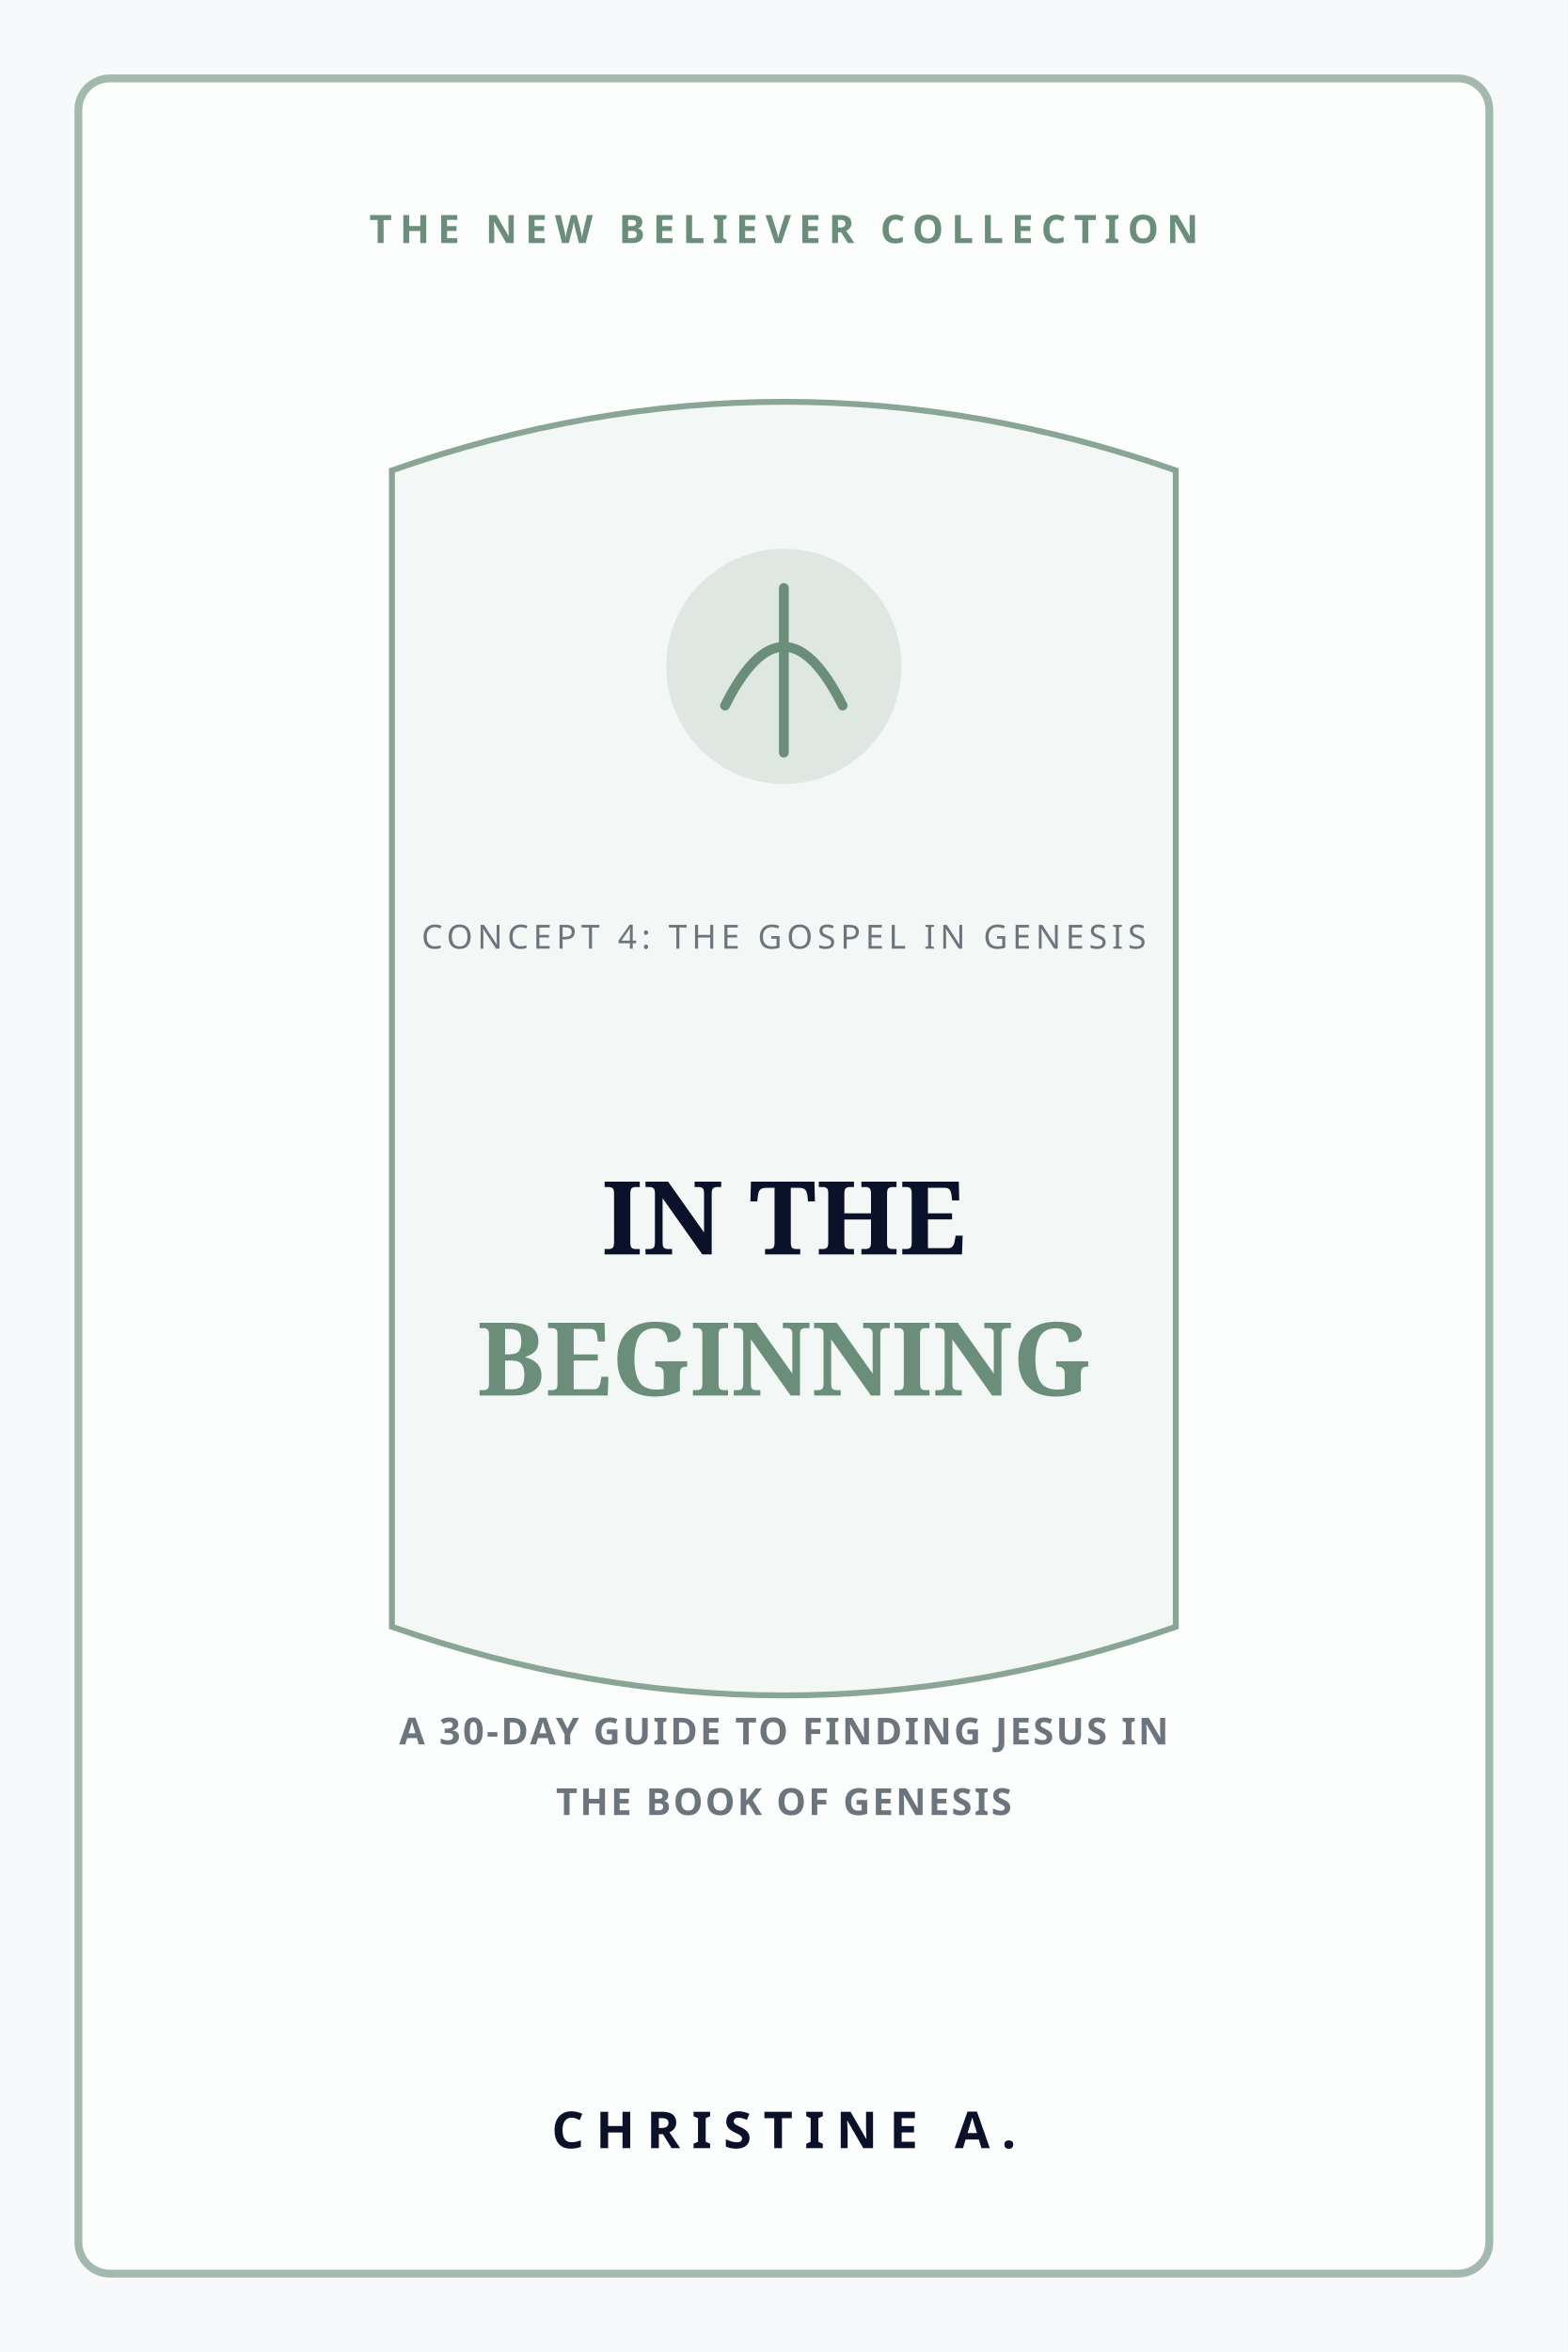
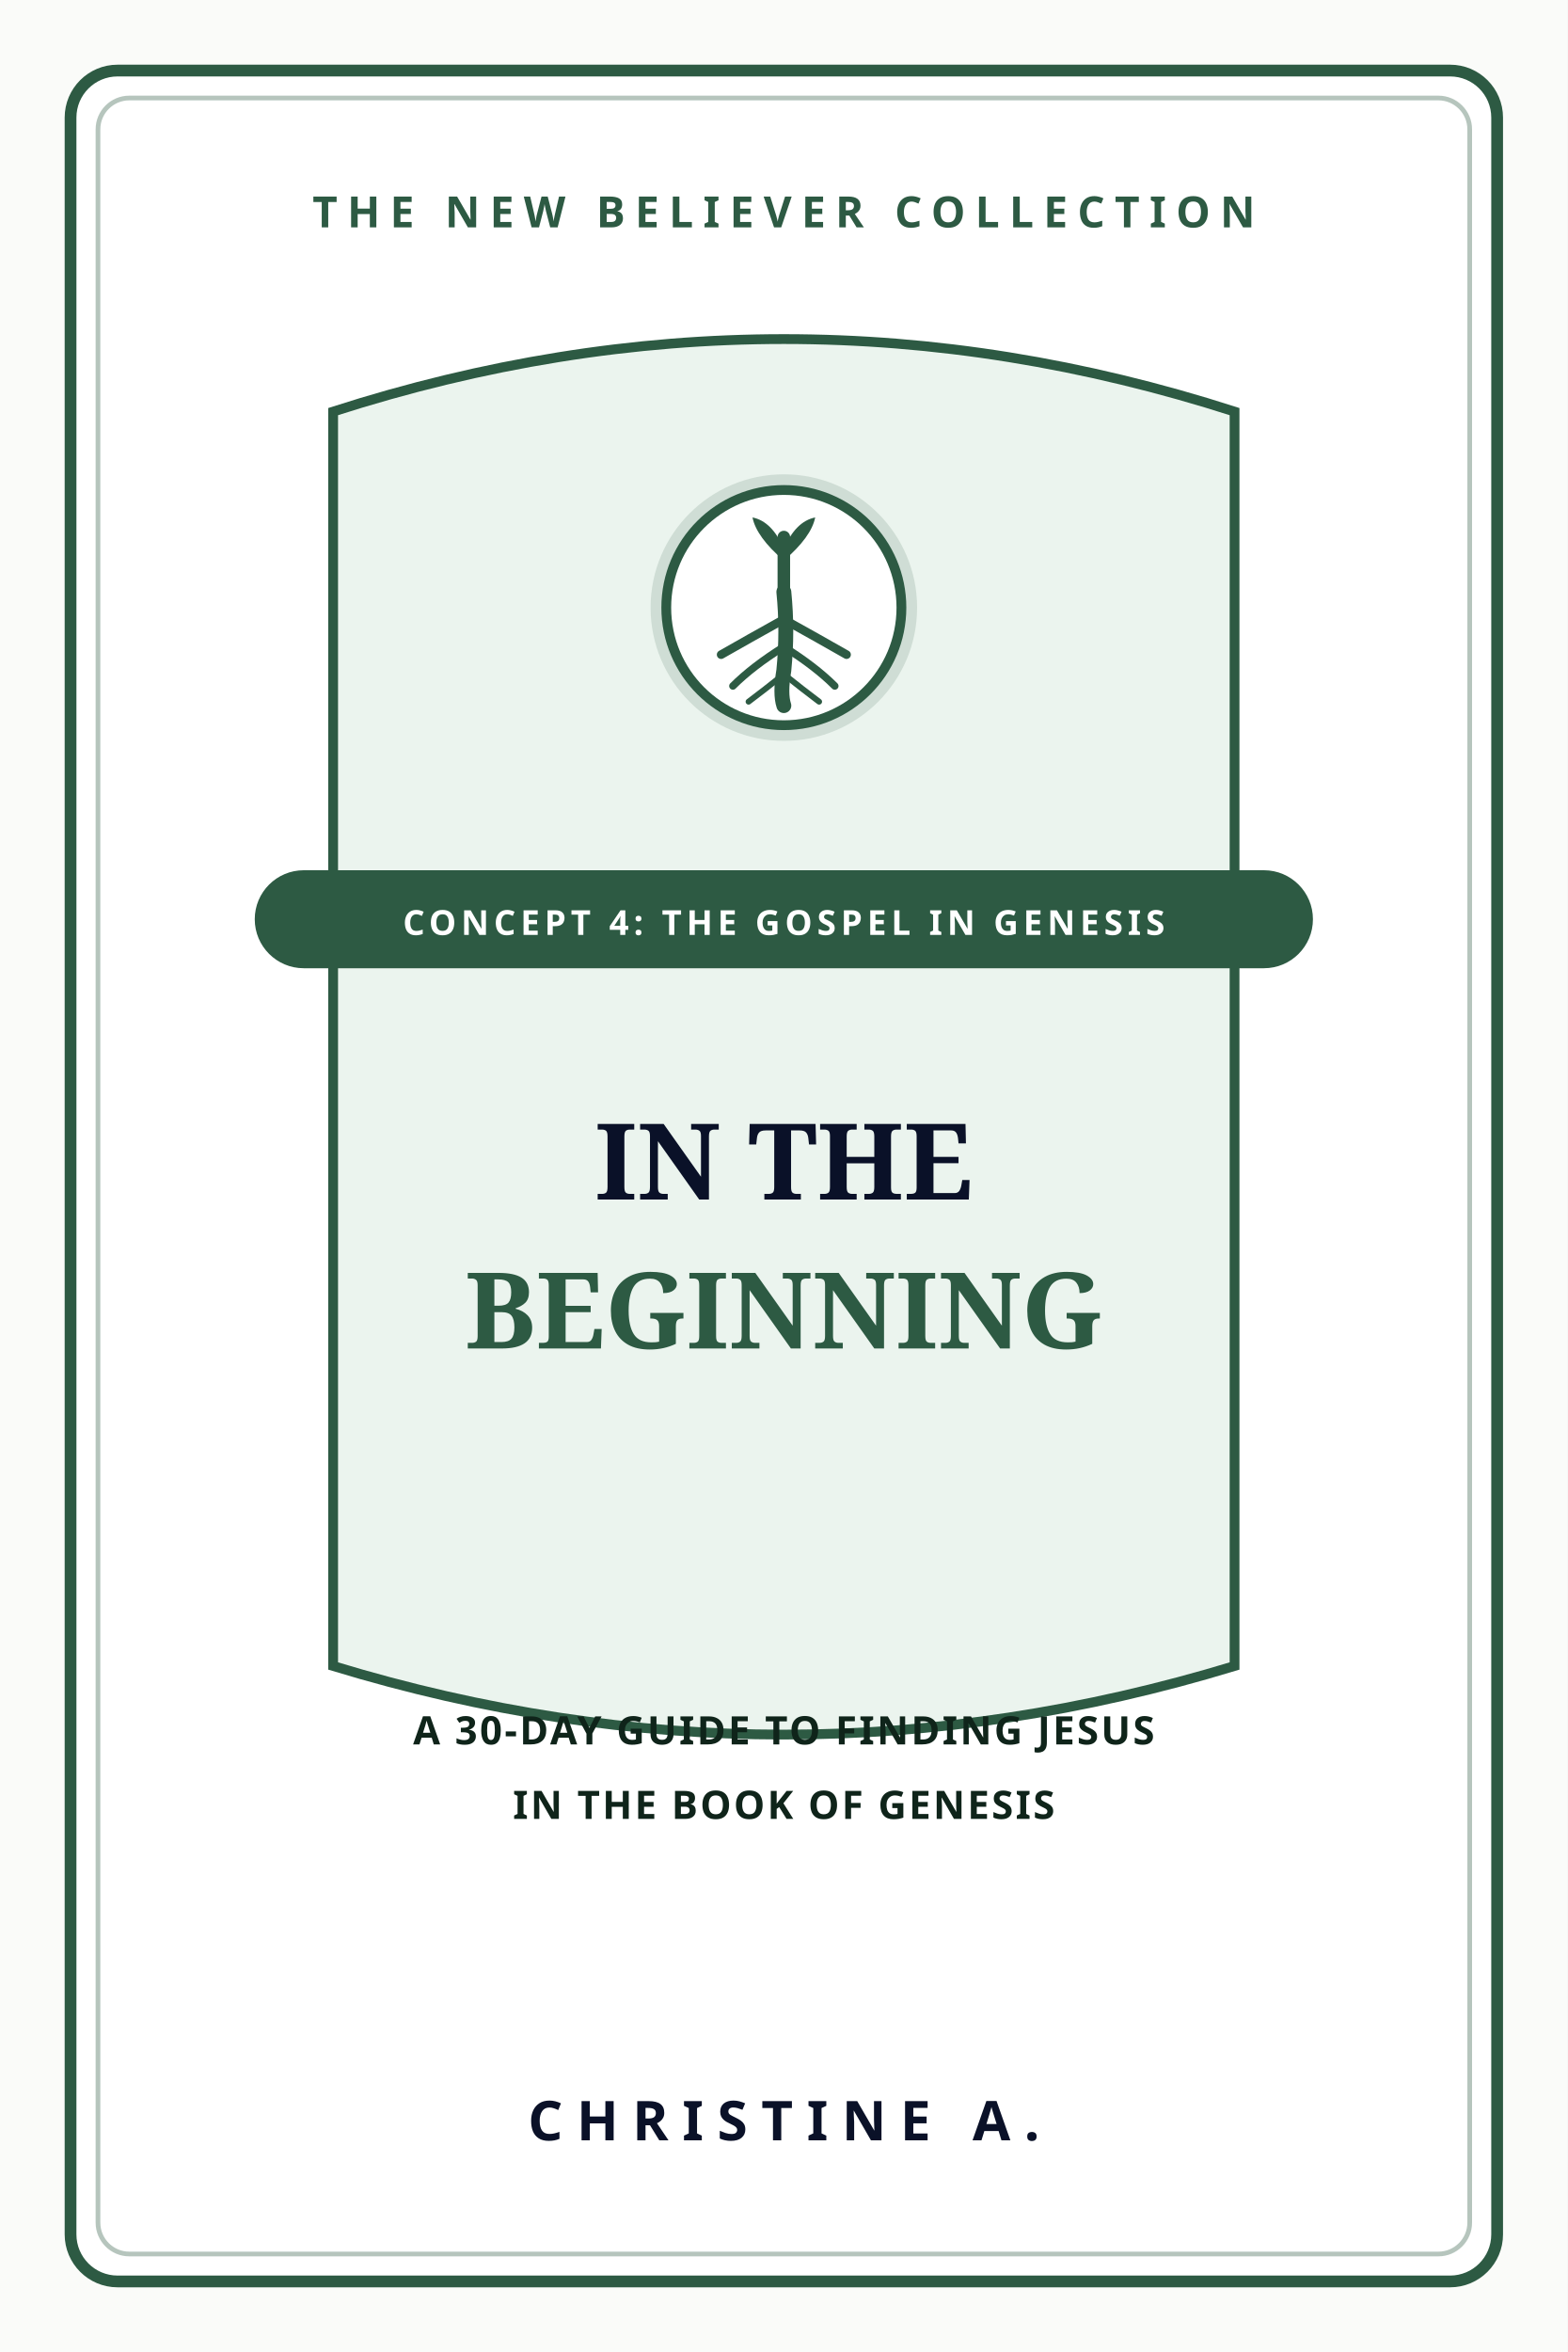
<svg xmlns="http://www.w3.org/2000/svg" viewBox="0 0 400 600" width="100%" height="100%">
-   <rect width="100%" height="100%" fill="#F8F9FA" />
-   <rect x="20" y="20" width="360" height="560" rx="8" fill="#FFFFFF" stroke="#6B8E7B" stroke-width="2" opacity="0.6" />
-   <path d="M 100 120 Q 200 85 300 120 L 300 415 Q 200 450 100 415 Z" fill="#F1F5F3" stroke="#6B8E7B" stroke-width="1.5" opacity="0.8" />
-   <circle cx="200" cy="170" r="30" fill="#6B8E7B" opacity="0.15" />
-   <path d="M 185 180 Q 200 150 215 180 M 200 150 L 200 192" stroke="#6B8E7B" stroke-width="2.5" fill="none" stroke-linecap="round" />
-   <text x="200" y="62" font-family="'Montserrat', sans-serif" font-size="10" font-weight="bold" fill="#6B8E7B" text-anchor="middle" letter-spacing="2">THE NEW BELIEVER COLLECTION</text>
-   <text x="200" y="242" font-family="'Montserrat', sans-serif" font-size="8.5" fill="#6C757D" text-anchor="middle" letter-spacing="1.2">CONCEPT 4: THE GOSPEL IN GENESIS</text>
-   <text x="200" y="320" font-family="'Playfair Display', Georgia, serif" font-size="26" font-weight="bold" fill="#0A1128" text-anchor="middle">IN THE</text>
-   <text x="200" y="356" font-family="'Playfair Display', Georgia, serif" font-size="26" font-weight="bold" fill="#6B8E7B" text-anchor="middle">BEGINNING</text>
-   <text x="200" y="445" font-family="'Montserrat', sans-serif" font-size="9.5" font-weight="600" fill="#6C757D" text-anchor="middle" letter-spacing="0.6">A 30-DAY GUIDE TO FINDING JESUS IN</text>
-   <text x="200" y="463" font-family="'Montserrat', sans-serif" font-size="9.5" font-weight="600" fill="#6C757D" text-anchor="middle" letter-spacing="0.6">THE BOOK OF GENESIS</text>
-   <text x="200" y="548" font-family="'Montserrat', sans-serif" font-size="13" font-weight="bold" fill="#0A1128" text-anchor="middle" letter-spacing="3">CHRISTINE A.</text>
+   <rect width="100%" height="100%" fill="#FAFBF9" />
+   <rect x="18" y="18" width="364" height="564" rx="12" fill="#FFFFFF" stroke="#2D5A43" stroke-width="3" />
+   <rect x="25" y="25" width="350" height="550" rx="8" fill="none" stroke="#2D5A43" stroke-width="1.2" opacity="0.35" />
+   <path d="M 85 105 Q 200 68 315 105 L 315 425 Q 200 460 85 425 Z" fill="#EBF4EE" stroke="#2D5A43" stroke-width="2.5" />
+   <g transform="translate(200, 155)">
+     <circle cx="0" cy="0" r="34" fill="#2D5A43" opacity="0.15" />
+     <circle cx="0" cy="0" r="30" fill="#FFFFFF" stroke="#2D5A43" stroke-width="2.5" />
+     <path d="M 0 -18 L 0 -4" stroke="#2D5A43" stroke-width="3.2" stroke-linecap="round" />
+     <path d="M 0 -12 Q -7 -18 -8 -23 Q -3 -22 0 -15" fill="#2D5A43" />
+     <path d="M 0 -12 Q 7 -18 8 -23 Q 3 -22 0 -15" fill="#2D5A43" />
+     <path d="M 0 -4 Q 1 6 0 16 Q -1 22 0 25" stroke="#2D5A43" stroke-width="3.8" fill="none" stroke-linecap="round" />
+     <path d="M 0 3 Q -9 8 -16 12" stroke="#2D5A43" stroke-width="2.2" fill="none" stroke-linecap="round" />
+     <path d="M 0 3 Q 9 8 16 12" stroke="#2D5A43" stroke-width="2.2" fill="none" stroke-linecap="round" />
+     <path d="M 0 10 Q -8 15 -13 20" stroke="#2D5A43" stroke-width="1.9" fill="none" stroke-linecap="round" />
+     <path d="M 0 10 Q 8 15 13 20" stroke="#2D5A43" stroke-width="1.9" fill="none" stroke-linecap="round" />
+     <path d="M 0 17 Q -5 21 -9 24" stroke="#2D5A43" stroke-width="1.5" fill="none" stroke-linecap="round" />
+     <path d="M 0 17 Q 5 21 9 24" stroke="#2D5A43" stroke-width="1.5" fill="none" stroke-linecap="round" />
+   </g>
+   <text x="200" y="58" font-family="'Montserrat', system-ui, sans-serif" font-size="11" font-weight="800" fill="#2D5A43" text-anchor="middle" letter-spacing="2.5">THE NEW BELIEVER COLLECTION</text>
+   <rect x="65" y="222" width="270" height="25" rx="12.5" fill="#2D5A43" />
+   <text x="200" y="238.5" font-family="'Montserrat', system-ui, sans-serif" font-size="8.8" font-weight="800" fill="#FFFFFF" text-anchor="middle" letter-spacing="1.2">CONCEPT 4: THE GOSPEL IN GENESIS</text>
+   <text x="200" y="306" font-family="'Playfair Display', Georgia, serif" font-size="27" font-weight="bold" fill="#0A1128" text-anchor="middle">IN THE</text>
+   <text x="200" y="344" font-family="'Playfair Display', Georgia, serif" font-size="27" font-weight="bold" fill="#2D5A43" text-anchor="middle">BEGINNING</text>
+   <text x="200" y="445" font-family="'Montserrat', system-ui, sans-serif" font-size="10" font-weight="800" fill="#0F241A" text-anchor="middle" letter-spacing="0.6">A 30-DAY GUIDE TO FINDING JESUS</text>
+   <text x="200" y="464" font-family="'Montserrat', system-ui, sans-serif" font-size="10" font-weight="800" fill="#0F241A" text-anchor="middle" letter-spacing="0.6">IN THE BOOK OF GENESIS</text>
+   <text x="200" y="546" font-family="'Montserrat', system-ui, sans-serif" font-size="14" font-weight="800" fill="#0A1128" text-anchor="middle" letter-spacing="3.5">CHRISTINE A.</text>
</svg>
